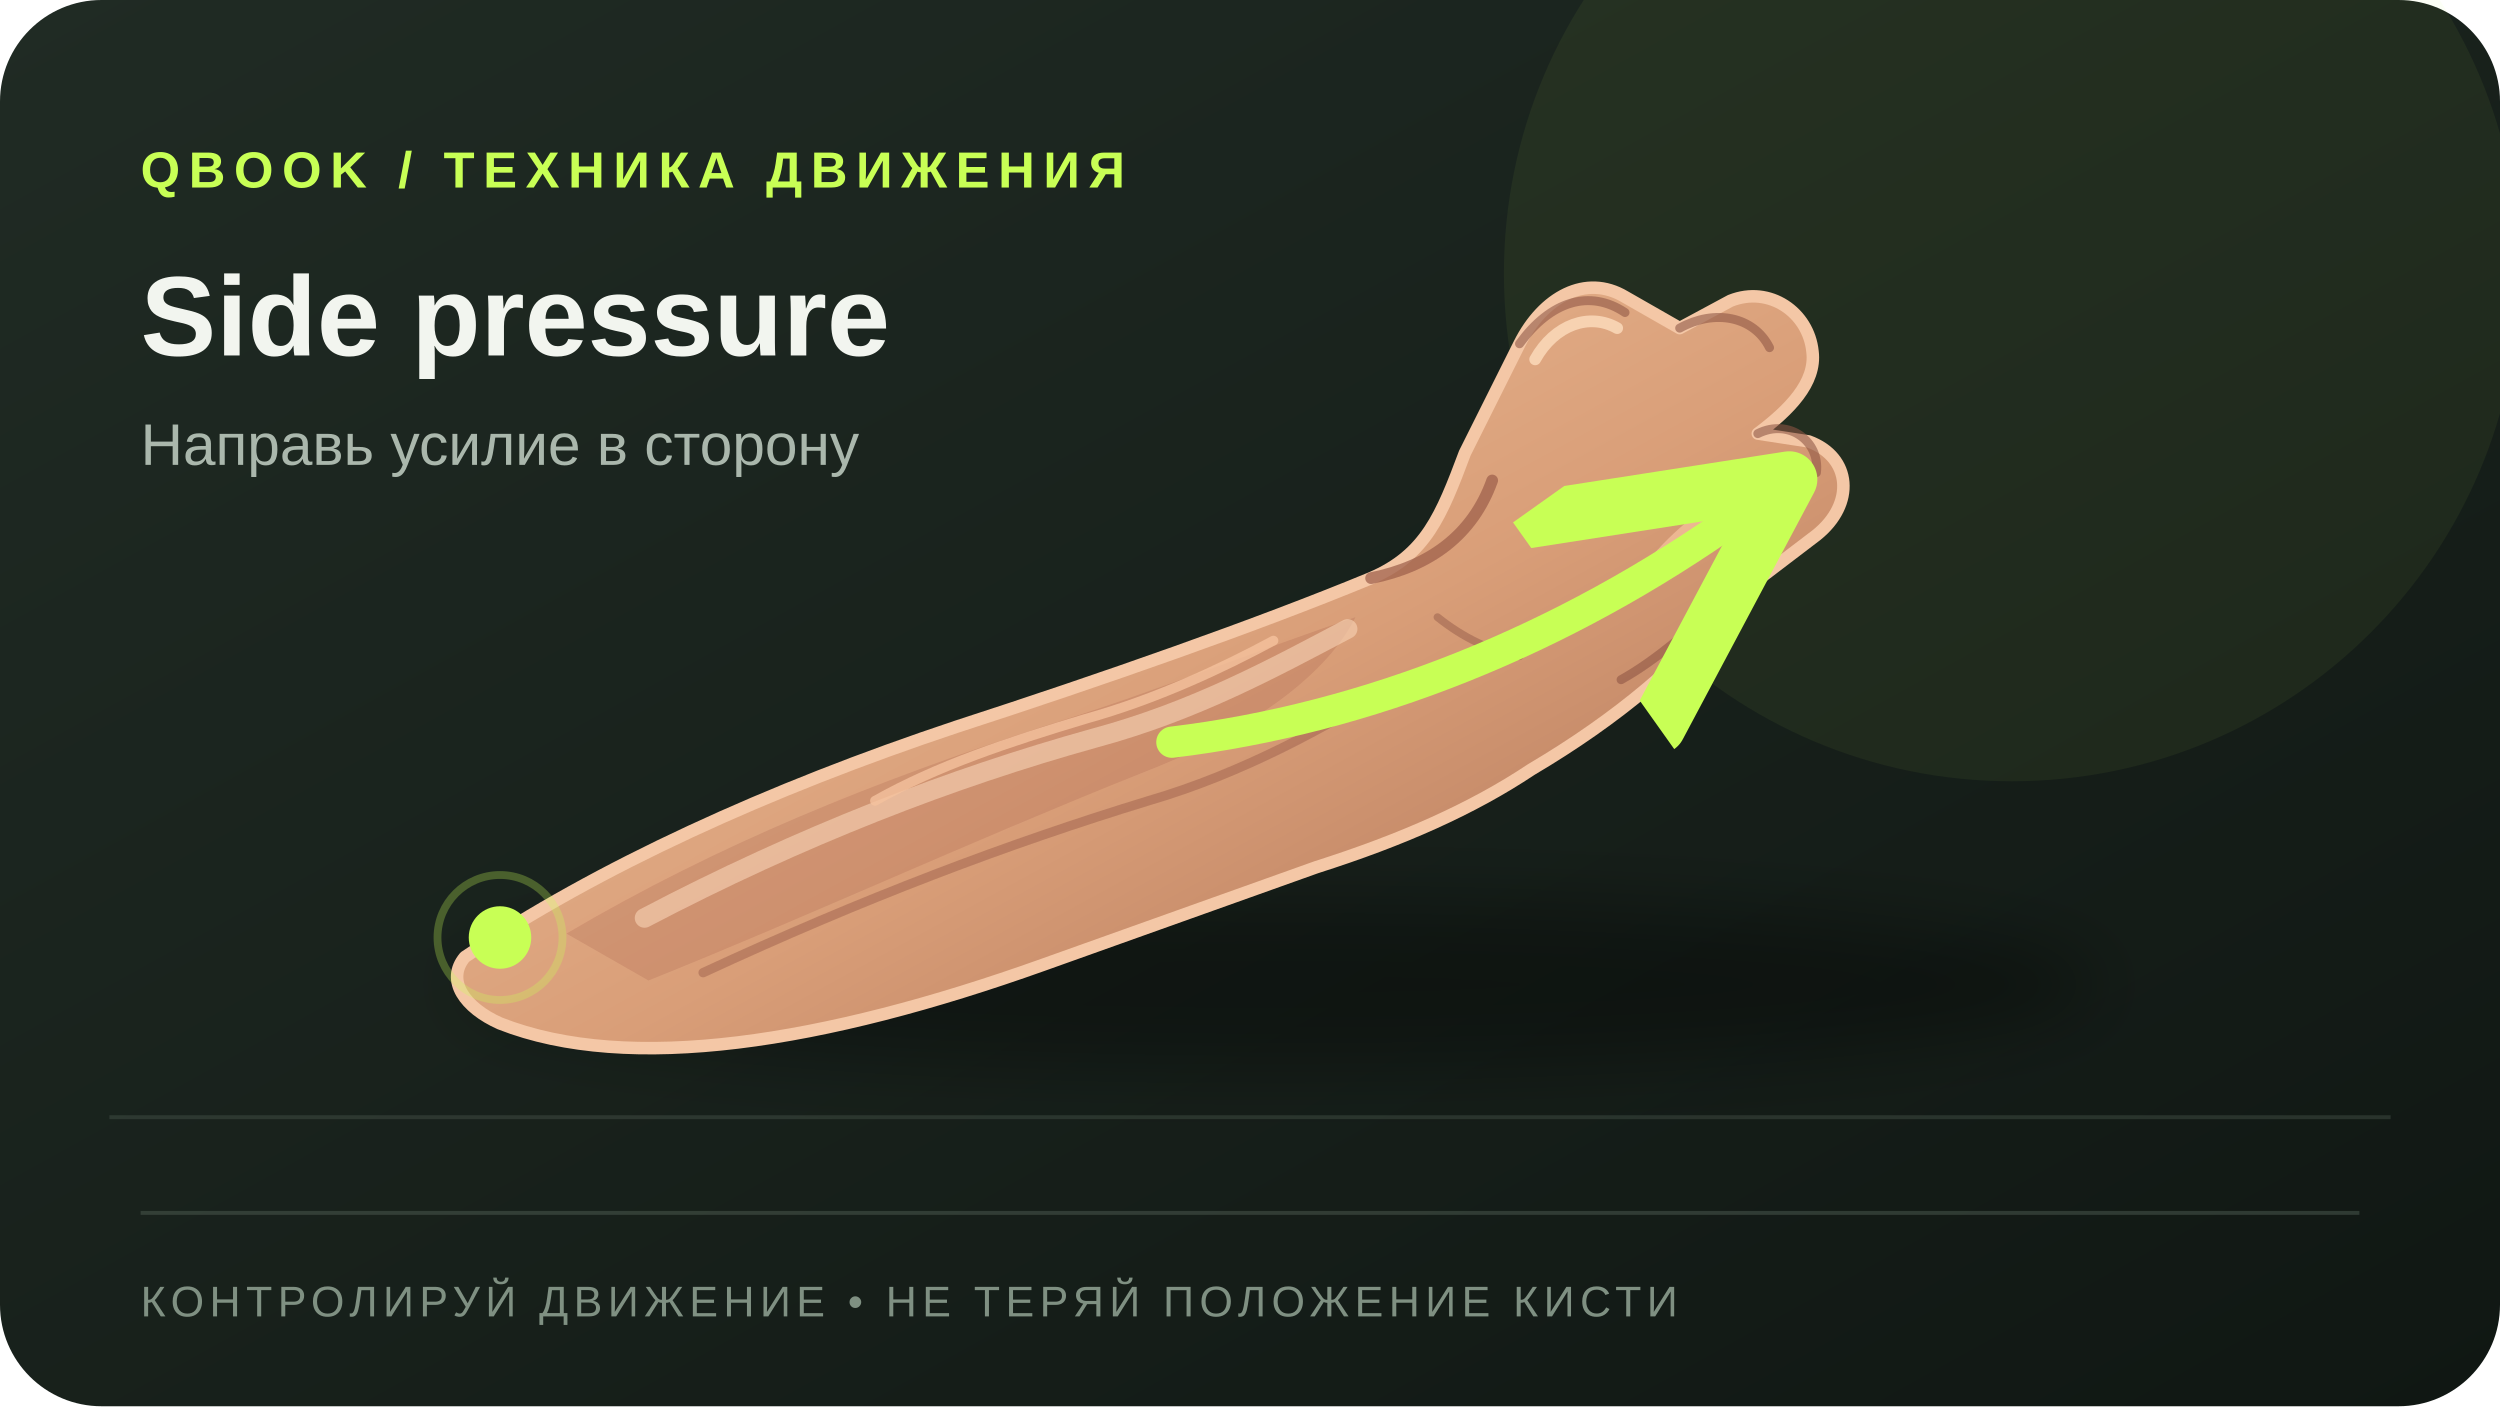
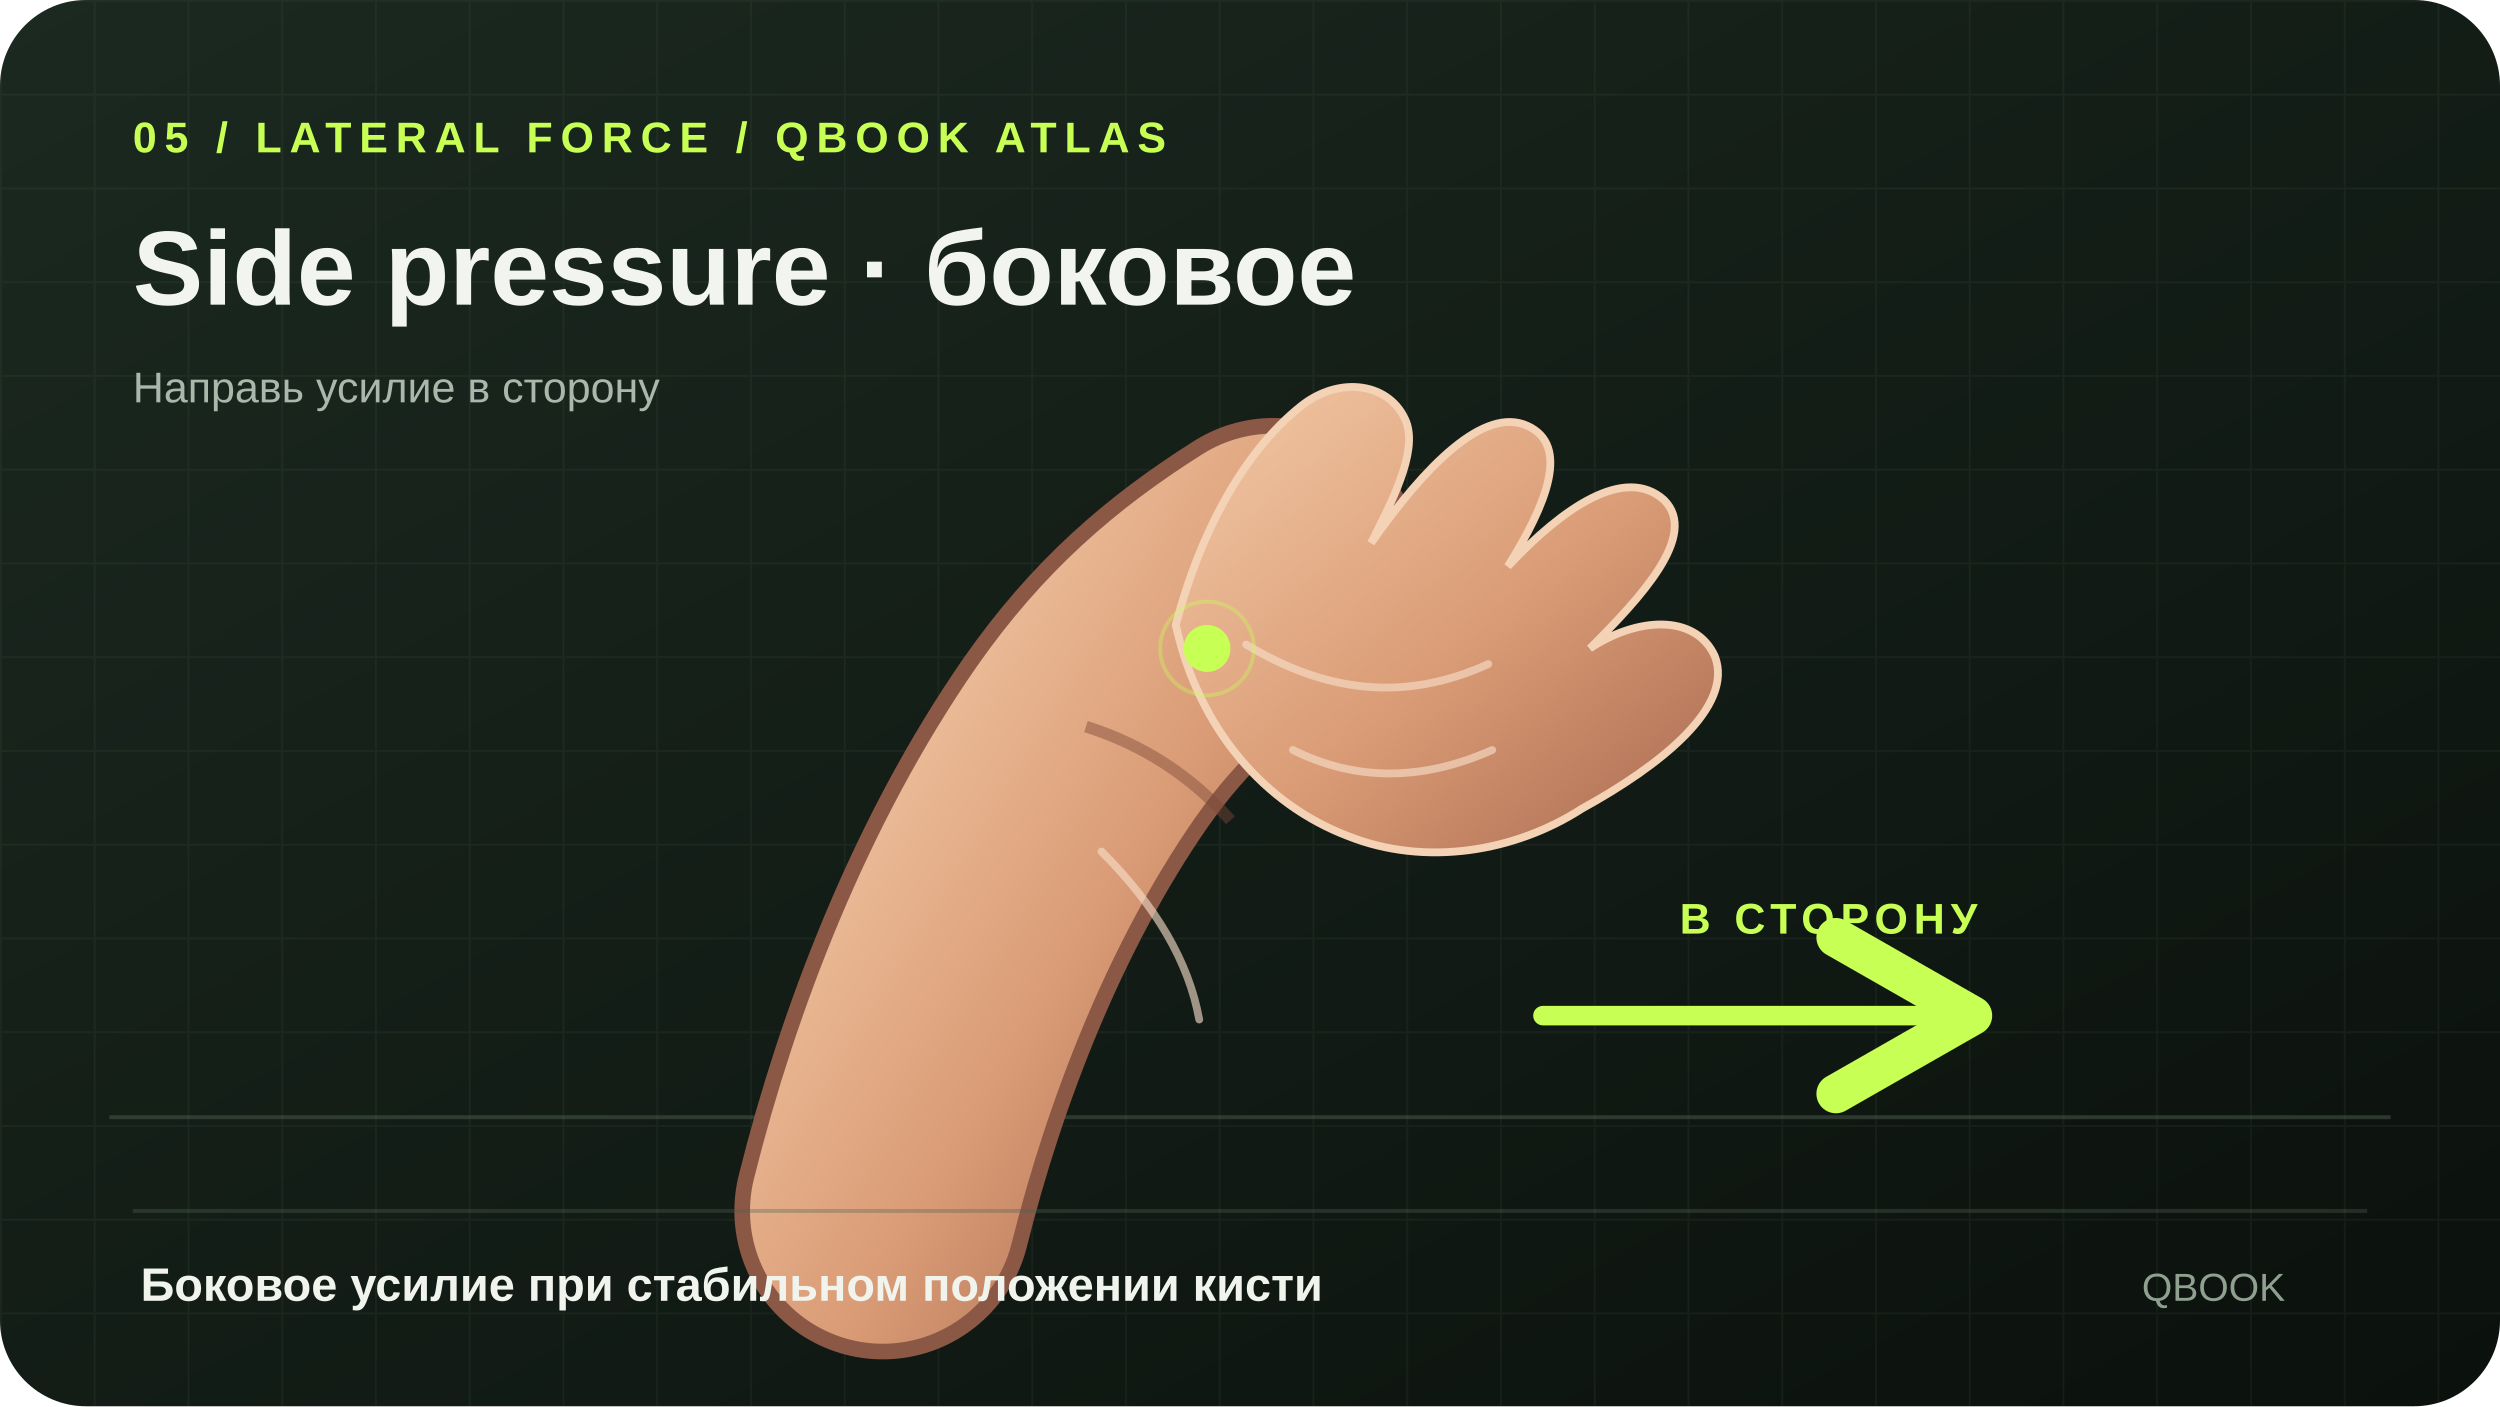
<svg xmlns="http://www.w3.org/2000/svg" viewBox="0 0 640 360" role="img" aria-labelledby="title desc">
  <defs>
    <linearGradient id="bg" x2="1" y2="1">
-       <stop stop-color="#202b24" />
-       <stop offset="1" stop-color="#101713" />
+       <stop stop-color="#1b2920" />
+       <stop offset="1" stop-color="#0b110d" />
    </linearGradient>
    <linearGradient id="skin" x1="0" y1="0" x2="1" y2="1">
-       <stop stop-color="#f0c6a0" />
-       <stop offset=".55" stop-color="#d99e78" />
-       <stop offset="1" stop-color="#a96e53" />
+       <stop stop-color="#f3c9a6" />
+       <stop offset=".55" stop-color="#d99b75" />
+       <stop offset="1" stop-color="#a96850" />
    </linearGradient>
-     <linearGradient id="edge" x2="0" y2="1">
-       <stop stop-color="#f6d5b7" />
-       <stop offset="1" stop-color="#bd8061" />
-     </linearGradient>
-     <filter id="shadow" x="-30%" y="-30%" width="160%" height="160%">
-       <feGaussianBlur stdDeviation="9" />
-     </filter>
-     <marker id="tip" markerWidth="9" markerHeight="9" refX="6" refY="4" orient="auto">
-       <path d="M0 0L8 4L0 8" fill="none" stroke="#c8ff55" stroke-width="1.8" stroke-linecap="round" stroke-linejoin="round" />
+     <marker id="arr" markerWidth="10" markerHeight="10" refX="7" refY="5" orient="auto">
+       <path d="M1 1L8 5L1 9" fill="none" stroke="#c8ff55" stroke-width="2" stroke-linecap="round" stroke-linejoin="round" />
    </marker>
+     <pattern id="grid" width="24" height="24" patternUnits="userSpaceOnUse">
+       <path d="M24 0H0V24" fill="none" stroke="#8da18e" stroke-opacity=".07" stroke-width="1" />
+     </pattern>
+     <style>
+  .motion{fill:none;stroke:#c8ff55;stroke-width:5;stroke-linecap:round;stroke-linejoin:round}
+  .call{font:700 11px Arial,sans-serif;letter-spacing:1.5px;fill:#c8ff55}
+  .small{font:11px Arial,sans-serif;fill:#aab8ac}
+  .bone{fill:none;stroke:#f6dfc9;stroke-opacity:.62;stroke-width:2;stroke-linecap:round}
+  </style>
  </defs>
-   <rect width="640" height="360" rx="26" fill="url(#bg)" />
-   <circle cx="515" cy="70" r="130" fill="#c8ff55" opacity=".055" />
-   <path d="M28 286H612" stroke="#536157" opacity=".35" />
-   <text x="36" y="48" fill="#c8ff55" font-family="Arial,sans-serif" font-size="13" font-weight="700" letter-spacing="2.2">QBOOK  /  ТЕХНИКА ДВИЖЕНИЯ</text>
-   <text x="36" y="91" fill="#f2f5ef" font-family="Arial,sans-serif" font-size="29" font-weight="700">Side pressure</text>
-   <text x="36" y="119" fill="#aab7ac" font-family="Arial,sans-serif" font-size="15">Направь усилие в сторону</text>
-   <ellipse cx="328" cy="252" rx="210" ry="22" fill="#000" opacity=".32" filter="url(#shadow)" />
-   <path d="M119 245 C153 222 197 202 245 186 C282 174 322 160 351 148 C365 142 369 132 375 116 L389 88 C395 76 406 70 416 76 L430 84 L443 77 C453 73 463 80 464 90 C465 98 458 105 450 111 L463 113 C474 117 475 129 465 137 L444 153 C432 169 414 184 392 197 C377 207 359 215 337 222 L267 247 C211 267 161 275 128 262 C119 258 114 251 119 245Z" fill="url(#skin)" stroke="#f4c7a6" stroke-width="3.2" stroke-linejoin="round" />
-   <path d="M145 239 C184 216 224 200 267 186 C296 177 323 166 347 158 C339 174 318 188 292 198 C247 216 206 235 166 251Z" fill="#a85f4b" opacity=".24" />
-   <path d="M165 235 C205 214 244 199 280 189 C306 182 326 171 345 161" fill="none" stroke="#f8d4b6" stroke-width="5" opacity=".6" stroke-linecap="round" />
-   <path d="M180 249 C221 230 258 216 294 205 C318 198 340 186 359 174" fill="none" stroke="#9b5d49" stroke-width="2.4" opacity=".48" stroke-linecap="round" />
-   <path d="M224 205 C240 196 258 190 278 184 C296 179 313 171 326 164" fill="none" stroke="#f5c29d" stroke-width="2.5" opacity=".8" stroke-linecap="round" />
-   <path d="M351 148 C366 145 377 137 382 123" fill="none" stroke="#9b5d49" stroke-width="3" opacity=".7" stroke-linecap="round" />
-   <path d="M389 88 C397 77 407 74 416 80 M430 84 C439 79 449 81 453 89 M450 111 C458 107 466 113 465 121 M442 153 C433 161 424 169 415 174" fill="none" stroke="#8e5544" stroke-width="2.3" opacity=".58" stroke-linecap="round" />
-   <path d="M393 92 C398 83 407 80 414 84" fill="none" stroke="#ffe0c2" stroke-width="3" opacity=".75" stroke-linecap="round" />
-   <path d="M424 143 C431 135 439 129 448 125" fill="none" stroke="#f5c29d" stroke-width="2.5" opacity=".72" stroke-linecap="round" />
-   <path d="M368 158 Q378 166 389 168" fill="none" stroke="#8e5544" stroke-width="2" opacity=".45" stroke-linecap="round" />
-   <path d="M300 190 C350 184 400 164 445 132" fill="none" stroke="#c8ff55" stroke-width="8" stroke-linecap="round" stroke-linejoin="round" marker-end="url(#tip)" />
-   <circle cx="128" cy="240" r="8" fill="#c8ff55" />
-   <circle cx="128" cy="240" r="16" fill="none" stroke="#c8ff55" opacity=".28" stroke-width="2" />
-   <rect x="36" y="310" width="568" height="1" fill="#536157" opacity=".45" />
-   <text x="36" y="337" fill="#7f9082" font-family="Arial,sans-serif" font-size="11" letter-spacing="1.4">КОНТРОЛИРУЙ ДВИЖЕНИЕ • НЕ ТЕРЯЙ ПОЛОЖЕНИЕ КИСТИ</text>
+   <rect width="640" height="360" rx="22" fill="url(#bg)" />
+   <rect width="640" height="360" rx="22" fill="url(#grid)" />
+   <path d="M28 286H612" stroke="#526353" stroke-opacity=".45" />
+   <text x="34" y="39" fill="#c8ff55" font-family="Arial,sans-serif" font-size="11" font-weight="700" letter-spacing="2">05 / LATERAL FORCE  /  QBOOK ATLAS</text>
+   <text x="34" y="78" fill="#f2f5ef" font-family="Arial,sans-serif" font-size="27" font-weight="700">Side pressure · боковое</text>
+   <text x="34" y="103" class="small">Направь усилие в сторону</text>
+   <path d="M226 310 C236 270 253 226 278 190 C292 170 307 157 326 145" fill="none" stroke="#8b5845" stroke-width="76" stroke-linecap="round" />
+   <path d="M226 310 C236 270 253 226 278 190 C292 170 307 157 326 145" fill="none" stroke="url(#skin)" stroke-width="68" stroke-linecap="round" />
+   <path d="M301 160 C307 137 318 116 333 104 C343 96 356 98 360 108 C363 116 356 129 351 139  C365 119 380 104 391 109 C402 114 396 129 386 145  C400 130 416 119 426 128 C435 137 420 153 407 166  C419 158 434 157 439 168 C444 181 425 196 405 207  C388 218 365 222 345 214 C324 206 307 187 301 160Z" fill="url(#skin)" stroke="#f3d2b6" stroke-width="2" />
+   <path d="M319 165 C339 177 359 180 381 170 M331 192 Q355 204 382 192 M282 218 Q303 239 307 261" class="bone" />
+   <path d="M278 186 Q300 193 315 210" fill="none" stroke="#7c4939" stroke-opacity=".45" stroke-width="3" />
+   <circle cx="309" cy="166" r="6" fill="#c8ff55" />
+   <circle cx="309" cy="166" r="12" fill="none" stroke="#c8ff55" stroke-opacity=".35" />
+   <path d="M395 260 L500 260" class="motion" marker-end="url(#arr)" />
+   <text x="430" y="239" class="call">В СТОРОНУ</text>
+   <path d="M34 310H606" stroke="#526353" stroke-opacity=".35" />
+   <text x="36" y="333" fill="#f0f4ed" font-family="Arial,sans-serif" font-size="12" font-weight="700">Боковое усилие при стабильном положении кисти</text>
+   <text x="585" y="333" fill="#8fa08f" font-family="Arial,sans-serif" font-size="10" text-anchor="end">QBOOK</text>
</svg>
